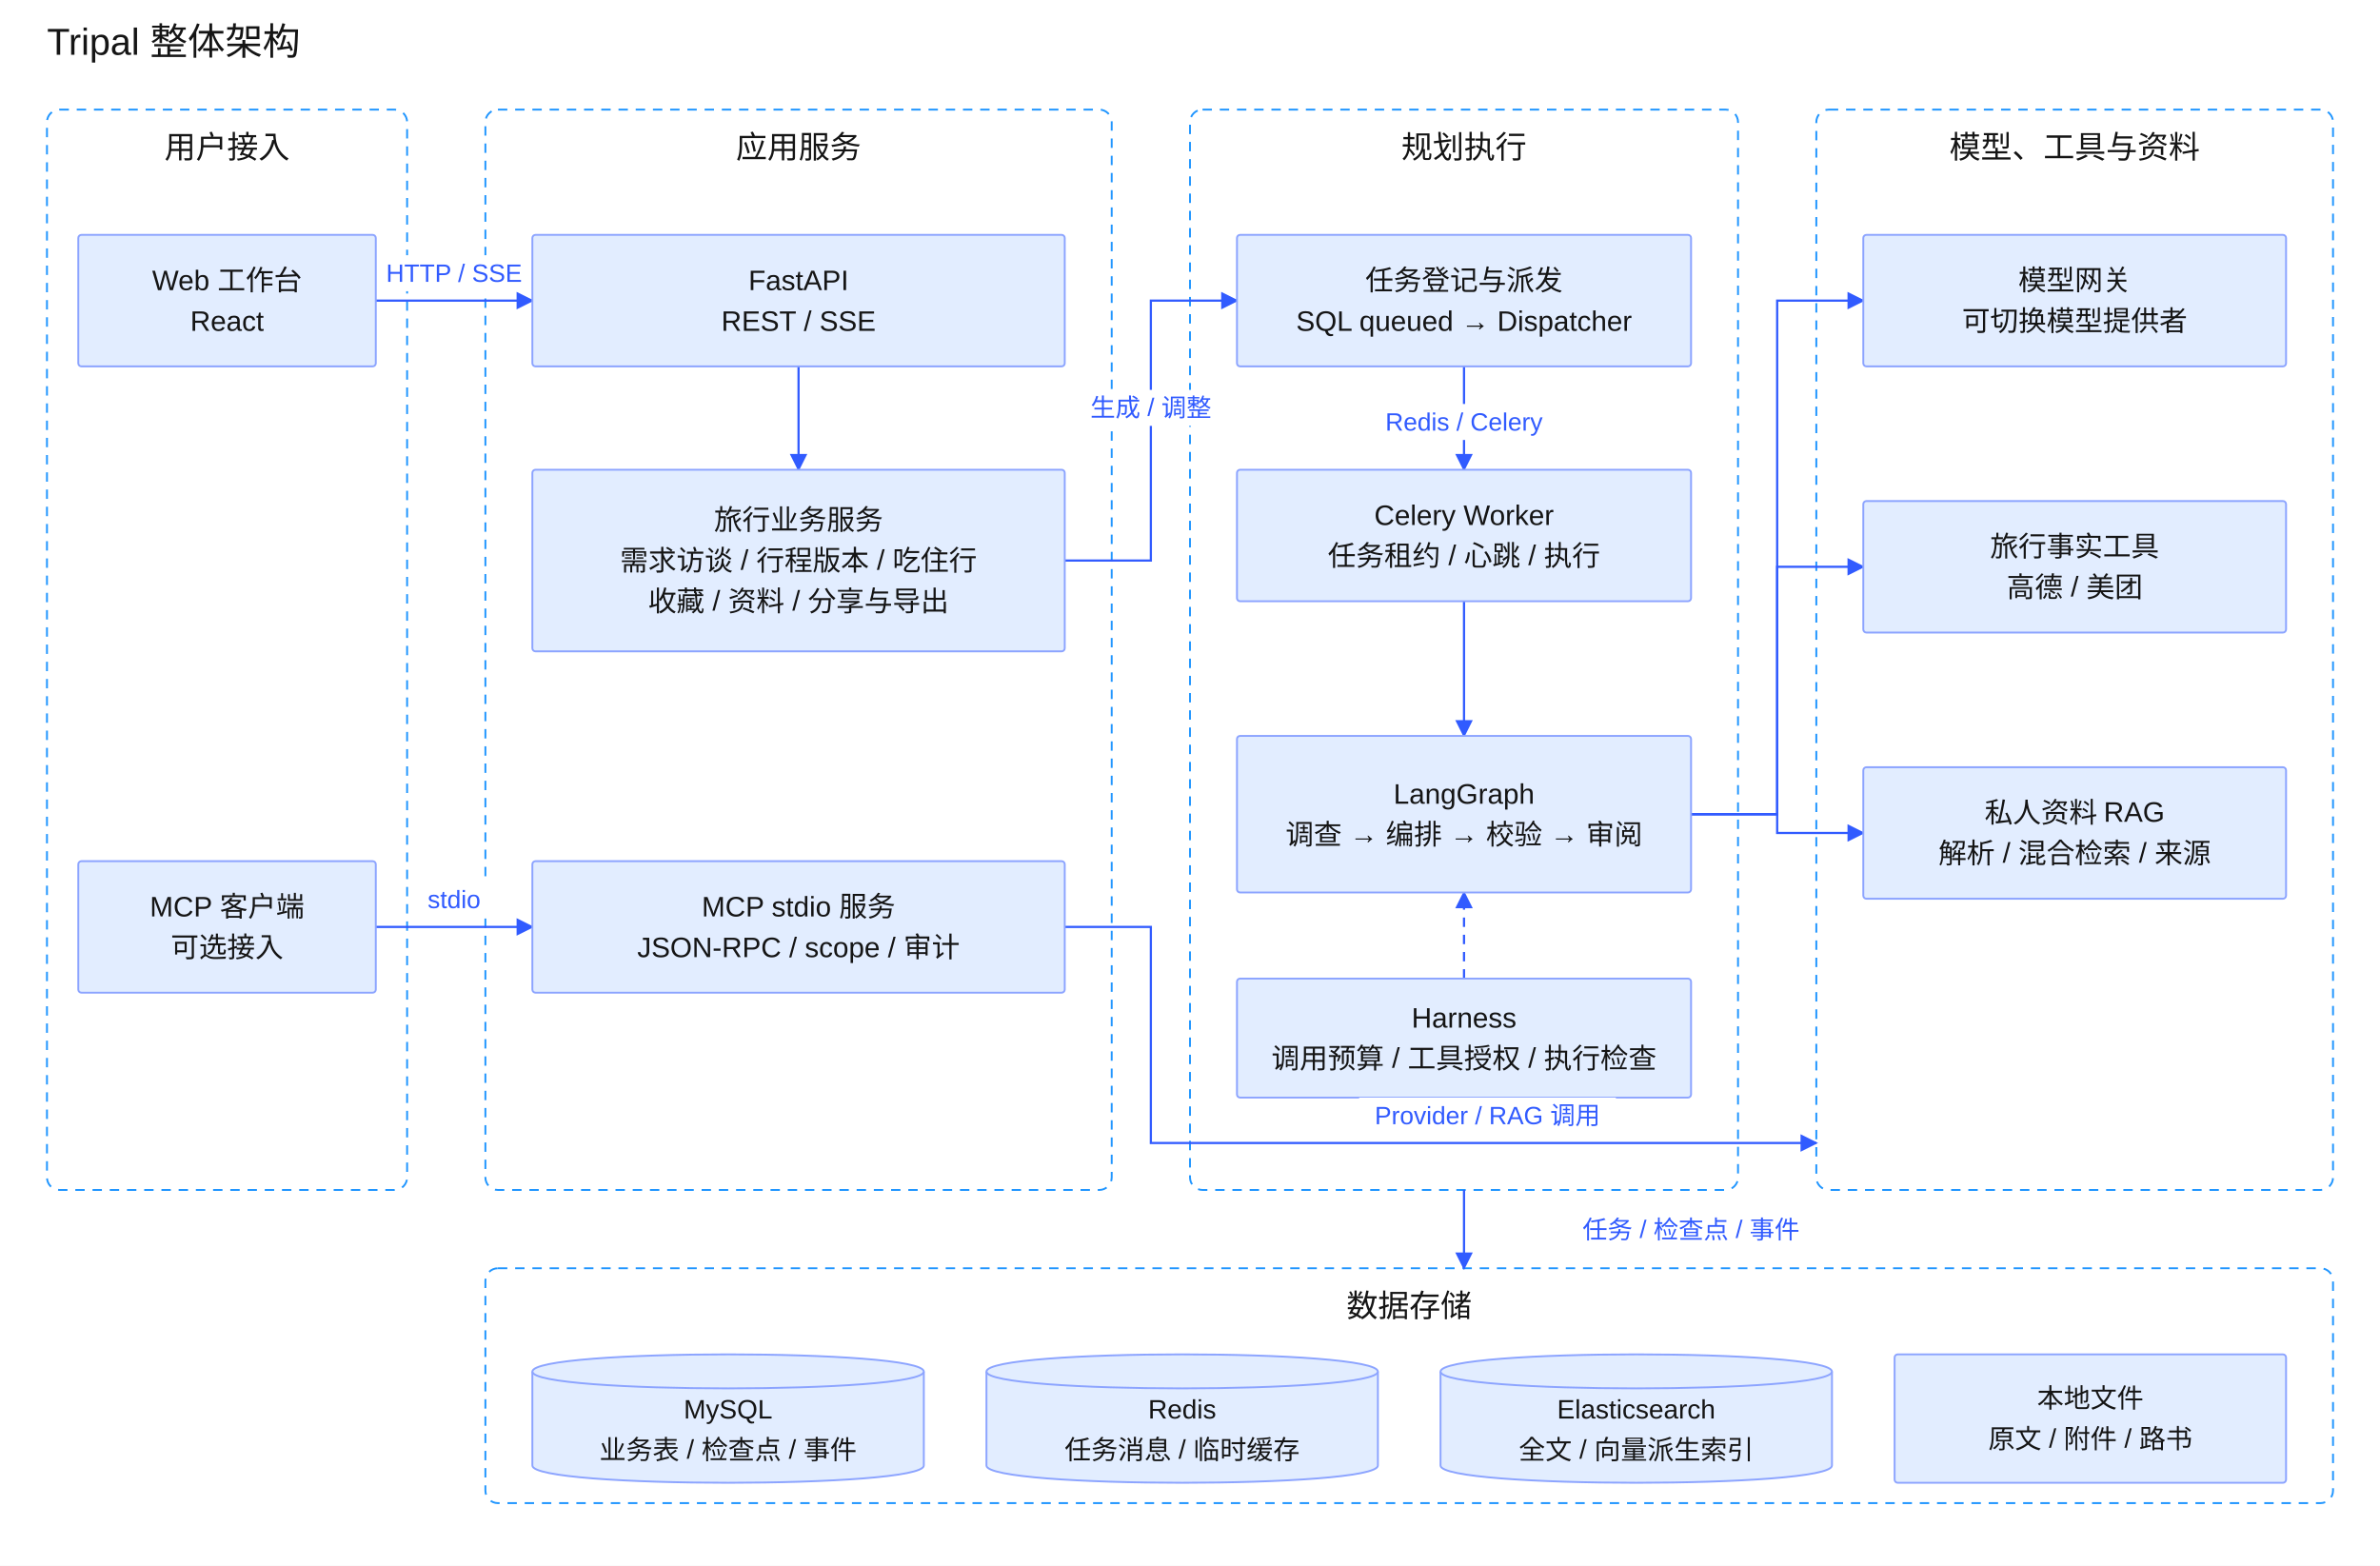
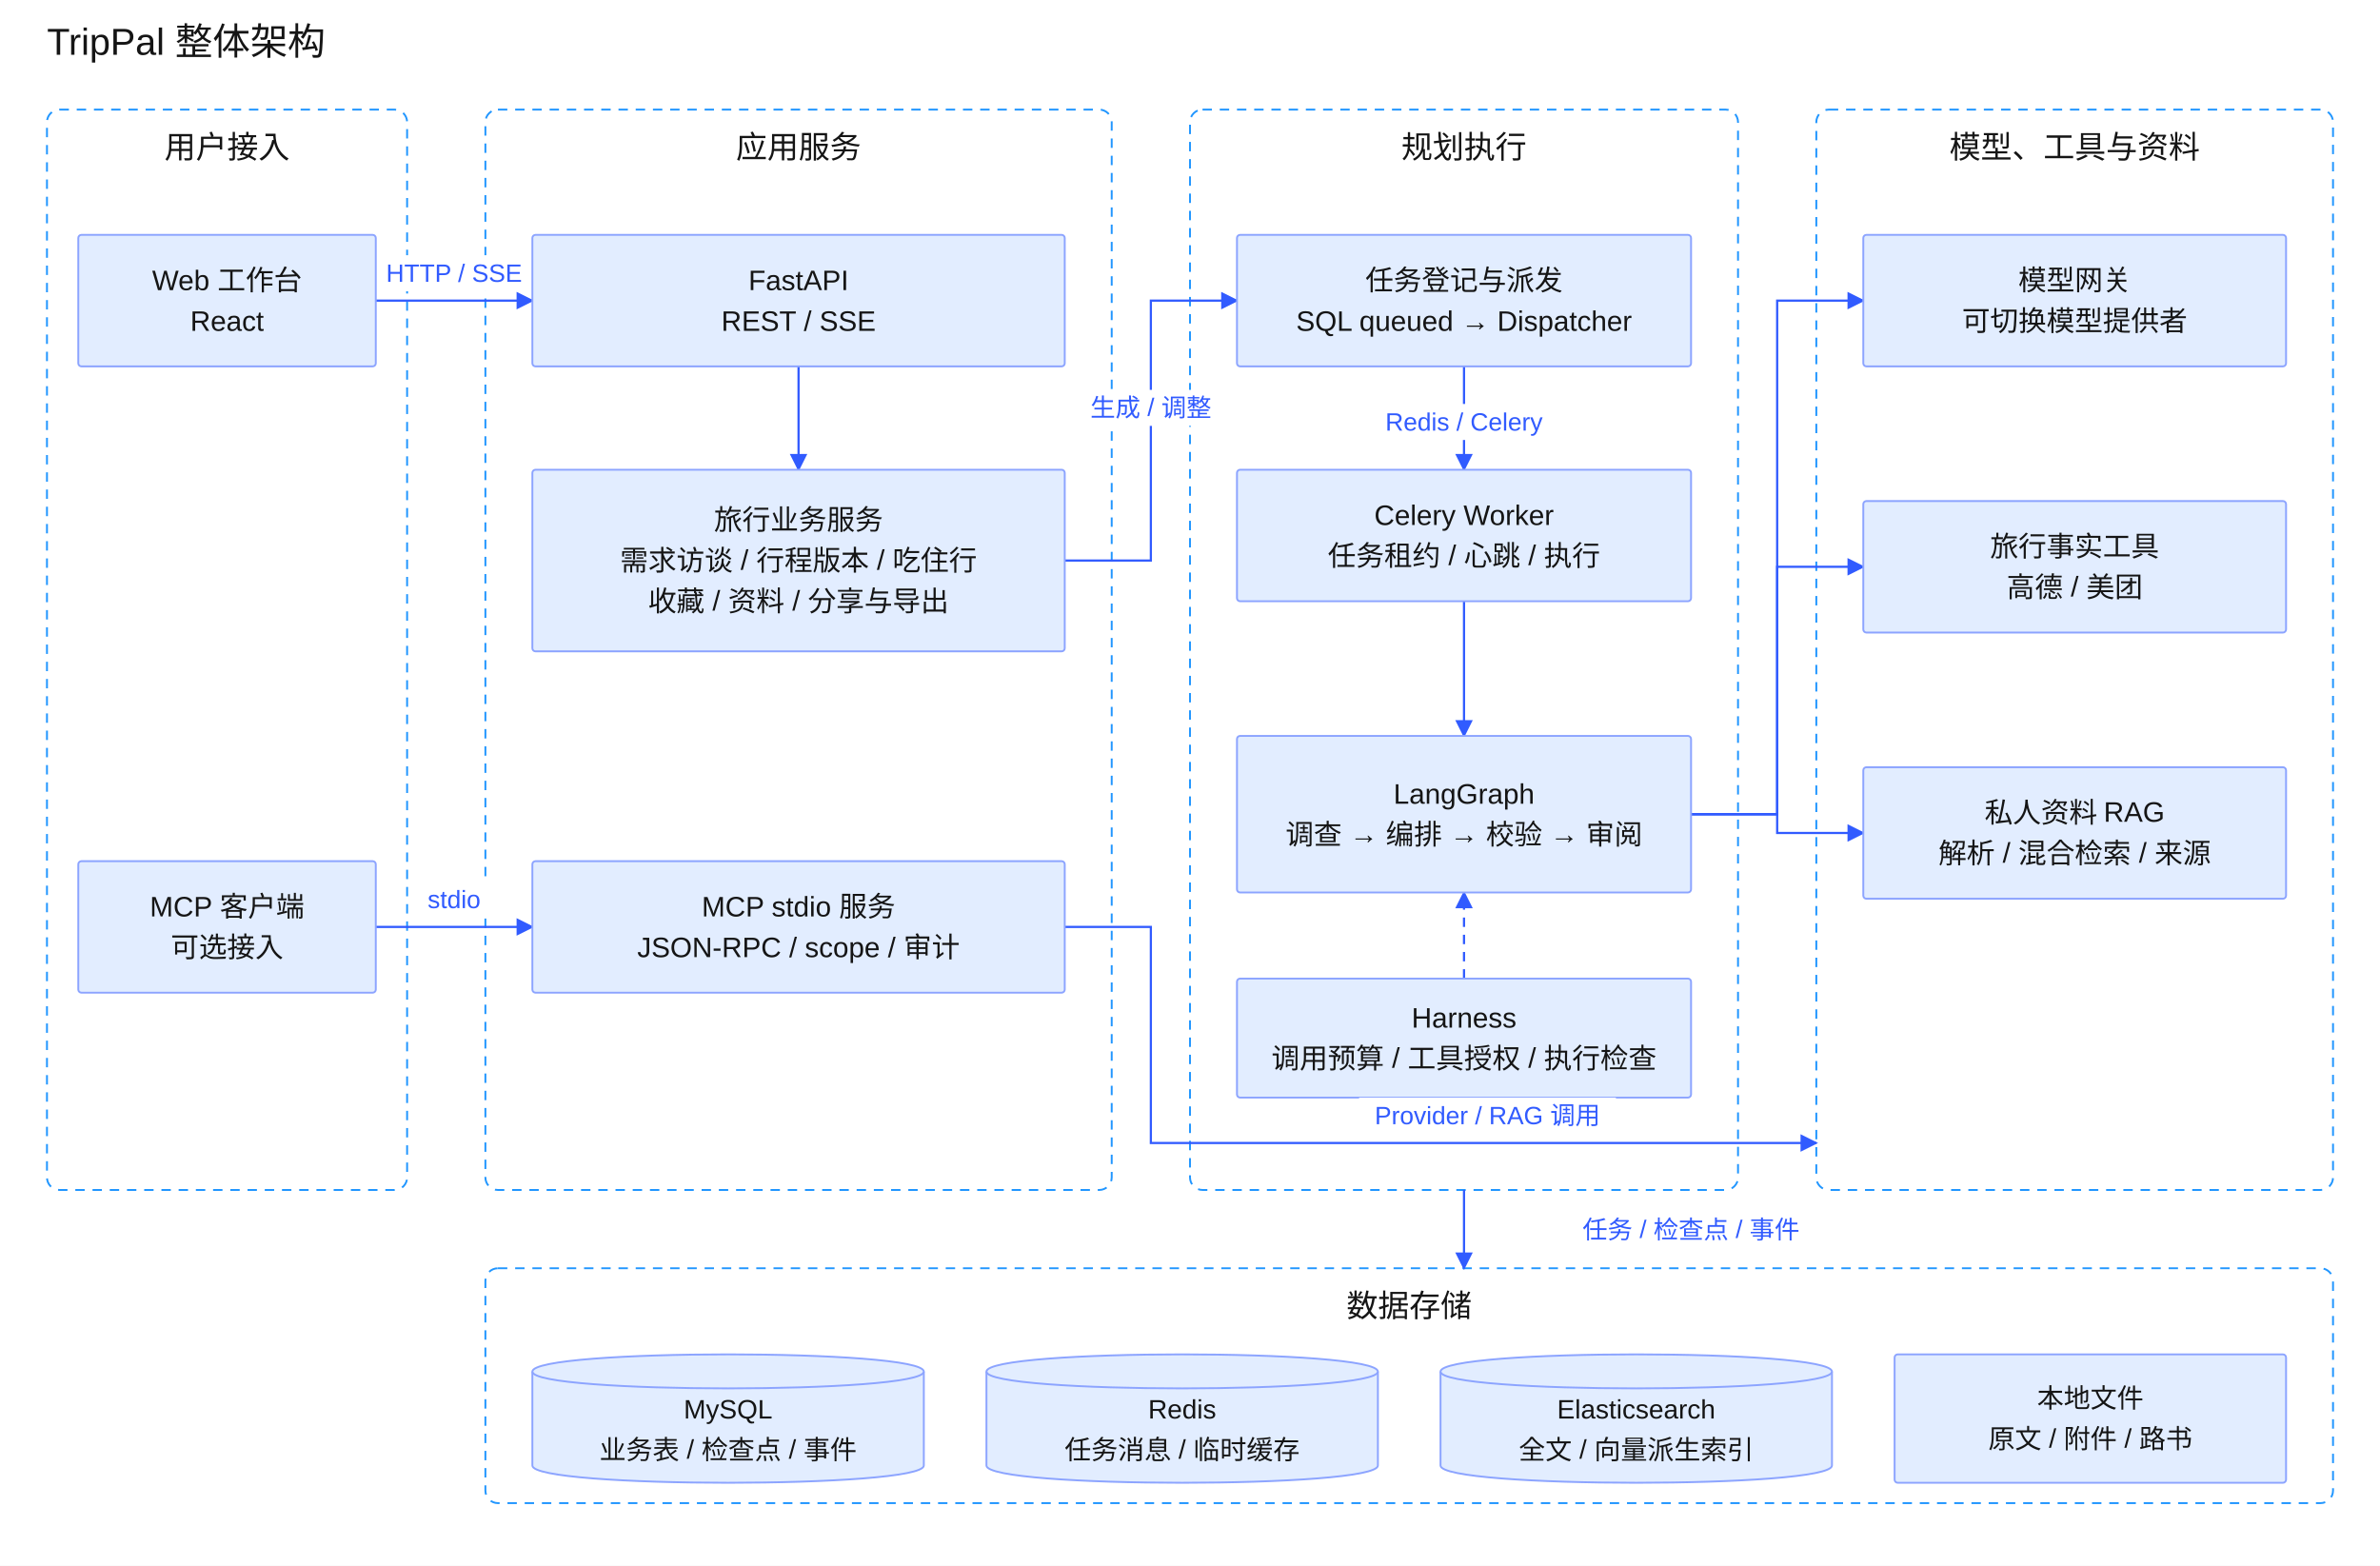
- <svg xmlns="http://www.w3.org/2000/svg" width="1520" height="1000" viewBox="0 0 1520 1000" role="img" aria-label="Tripal 整体架构">
+ <svg xmlns="http://www.w3.org/2000/svg" width="1520" height="1000" viewBox="0 0 1520 1000" role="img" aria-label="TripPal 整体架构">
  <defs>
    <marker id="arrow" viewBox="0 0 10 10" refX="9" refY="5" markerWidth="8" markerHeight="8" orient="auto">
      <path d="M0 0L10 5L0 10Z" fill="#315bff" />
    </marker>
  </defs>
  <rect width="1520" height="1000" fill="white" />
  <g font-family="Arial, PingFang SC, Microsoft YaHei, sans-serif">
-     <text x="30" y="35" font-size="24" fill="#151515" font-weight="400" text-anchor="start">Tripal 整体架构</text>
+     <text x="30" y="35" font-size="24" fill="#151515" font-weight="400" text-anchor="start">TripPal 整体架构</text>
    <rect x="30" y="70" width="230" height="690" rx="8" fill="none" stroke="#2196ff" stroke-width="1.2" stroke-dasharray="6 5" />
    <text x="145.0" y="101" font-size="20" fill="#151515" font-weight="400" text-anchor="middle">用户接入</text>
    <rect x="310" y="70" width="400" height="690" rx="8" fill="none" stroke="#2196ff" stroke-width="1.2" stroke-dasharray="6 5" />
    <text x="510.0" y="101" font-size="20" fill="#151515" font-weight="400" text-anchor="middle">应用服务</text>
    <rect x="760" y="70" width="350" height="690" rx="8" fill="none" stroke="#2196ff" stroke-width="1.2" stroke-dasharray="6 5" />
    <text x="935.0" y="101" font-size="20" fill="#151515" font-weight="400" text-anchor="middle">规划执行</text>
    <rect x="1160" y="70" width="330" height="690" rx="8" fill="none" stroke="#2196ff" stroke-width="1.2" stroke-dasharray="6 5" />
    <text x="1325.0" y="101" font-size="20" fill="#151515" font-weight="400" text-anchor="middle">模型、工具与资料</text>
    <rect x="310" y="810" width="1180" height="150" rx="8" fill="none" stroke="#2196ff" stroke-width="1.2" stroke-dasharray="6 5" />
    <text x="900.0" y="841" font-size="20" fill="#151515" font-weight="400" text-anchor="middle">数据存储</text>
    <path d="M240,192 L340,192" fill="none" stroke="#315bff" stroke-width="1.4" marker-end="url(#arrow)" />
    <path d="M510,234 L510,300" fill="none" stroke="#315bff" stroke-width="1.4" marker-end="url(#arrow)" />
    <path d="M680,358 L735,358 L735,192 L790,192" fill="none" stroke="#315bff" stroke-width="1.4" marker-end="url(#arrow)" />
    <path d="M935,234 L935,300" fill="none" stroke="#315bff" stroke-width="1.4" marker-end="url(#arrow)" />
    <path d="M935,384 L935,470" fill="none" stroke="#315bff" stroke-width="1.4" marker-end="url(#arrow)" />
    <path d="M935,625 L935,570" fill="none" stroke="#315bff" stroke-width="1.4" marker-end="url(#arrow)" stroke-dasharray="6 5" />
    <path d="M240,592 L340,592" fill="none" stroke="#315bff" stroke-width="1.4" marker-end="url(#arrow)" />
    <path d="M1080,520 L1135,520 L1135,192 L1190,192" fill="none" stroke="#315bff" stroke-width="1.4" marker-end="url(#arrow)" />
    <path d="M1080,520 L1135,520 L1135,362 L1190,362" fill="none" stroke="#315bff" stroke-width="1.4" marker-end="url(#arrow)" />
    <path d="M1080,520 L1135,520 L1135,532 L1190,532" fill="none" stroke="#315bff" stroke-width="1.4" marker-end="url(#arrow)" />
    <path d="M680,592 L735,592 L735,730 L1160,730" fill="none" stroke="#315bff" stroke-width="1.4" marker-end="url(#arrow)" />
    <path d="M935,760 L935,810" fill="none" stroke="#315bff" stroke-width="1.4" marker-end="url(#arrow)" />
    <g data-box="50,150,190,84" data-node="web">
      <rect x="50" y="150" width="190" height="84" rx="2" fill="#e2edff" stroke="#8ca4ff" stroke-width="1.2" />
      <text x="145.0" y="185.3" font-size="18" fill="#151515" font-weight="400" text-anchor="middle">Web 工作台</text>
      <text x="145.0" y="211.3" font-size="18" fill="#151515" font-weight="400" text-anchor="middle">React</text>
    </g>
    <g data-box="50,550,190,84" data-node="mcp_client">
      <rect x="50" y="550" width="190" height="84" rx="2" fill="#e2edff" stroke="#8ca4ff" stroke-width="1.2" />
      <text x="145.0" y="585.3" font-size="18" fill="#151515" font-weight="400" text-anchor="middle">MCP 客户端</text>
      <text x="145.0" y="611.3" font-size="18" fill="#151515" font-weight="400" text-anchor="middle">可选接入</text>
    </g>
    <g data-box="340,150,340,84" data-node="api">
      <rect x="340" y="150" width="340" height="84" rx="2" fill="#e2edff" stroke="#8ca4ff" stroke-width="1.2" />
      <text x="510.0" y="185.3" font-size="18" fill="#151515" font-weight="400" text-anchor="middle">FastAPI</text>
      <text x="510.0" y="211.3" font-size="18" fill="#151515" font-weight="400" text-anchor="middle">REST / SSE</text>
    </g>
    <g data-box="340,300,340,116" data-node="business">
      <rect x="340" y="300" width="340" height="116" rx="2" fill="#e2edff" stroke="#8ca4ff" stroke-width="1.2" />
      <text x="510.0" y="338.3" font-size="18" fill="#151515" font-weight="400" text-anchor="middle">旅行业务服务</text>
      <text x="510.0" y="364.3" font-size="18" fill="#151515" font-weight="400" text-anchor="middle">需求访谈 / 行程版本 / 吃住行</text>
      <text x="510.0" y="390.3" font-size="18" fill="#151515" font-weight="400" text-anchor="middle">收藏 / 资料 / 分享与导出</text>
    </g>
    <g data-box="340,550,340,84" data-node="mcp">
      <rect x="340" y="550" width="340" height="84" rx="2" fill="#e2edff" stroke="#8ca4ff" stroke-width="1.2" />
      <text x="510.0" y="585.3" font-size="18" fill="#151515" font-weight="400" text-anchor="middle">MCP stdio 服务</text>
      <text x="510.0" y="611.3" font-size="18" fill="#151515" font-weight="400" text-anchor="middle">JSON-RPC / scope / 审计</text>
    </g>
    <g data-box="790,150,290,84" data-node="dispatch">
      <rect x="790" y="150" width="290" height="84" rx="2" fill="#e2edff" stroke="#8ca4ff" stroke-width="1.2" />
      <text x="935.0" y="185.3" font-size="18" fill="#151515" font-weight="400" text-anchor="middle">任务登记与派发</text>
      <text x="935.0" y="211.3" font-size="18" fill="#151515" font-weight="400" text-anchor="middle">SQL queued → Dispatcher</text>
    </g>
    <g data-box="790,300,290,84" data-node="worker">
      <rect x="790" y="300" width="290" height="84" rx="2" fill="#e2edff" stroke="#8ca4ff" stroke-width="1.2" />
      <text x="935.0" y="335.3" font-size="18" fill="#151515" font-weight="400" text-anchor="middle">Celery Worker</text>
      <text x="935.0" y="361.3" font-size="18" fill="#151515" font-weight="400" text-anchor="middle">任务租约 / 心跳 / 执行</text>
    </g>
    <g data-box="790,470,290,100" data-node="graph">
      <rect x="790" y="470" width="290" height="100" rx="2" fill="#e2edff" stroke="#8ca4ff" stroke-width="1.2" />
      <text x="935.0" y="513.3" font-size="18" fill="#151515" font-weight="400" text-anchor="middle">LangGraph</text>
      <text x="935.0" y="539.3" font-size="18" fill="#151515" font-weight="400" text-anchor="middle">调查 → 编排 → 校验 → 审阅</text>
    </g>
    <g data-box="790,625,290,76" data-node="harness">
      <rect x="790" y="625" width="290" height="76" rx="2" fill="#e2edff" stroke="#8ca4ff" stroke-width="1.2" />
      <text x="935.0" y="656.3" font-size="18" fill="#151515" font-weight="400" text-anchor="middle">Harness</text>
      <text x="935.0" y="682.3" font-size="18" fill="#151515" font-weight="400" text-anchor="middle">调用预算 / 工具授权 / 执行检查</text>
    </g>
    <g data-box="1190,150,270,84" data-node="model">
      <rect x="1190" y="150" width="270" height="84" rx="2" fill="#e2edff" stroke="#8ca4ff" stroke-width="1.2" />
      <text x="1325.0" y="185.3" font-size="18" fill="#151515" font-weight="400" text-anchor="middle">模型网关</text>
      <text x="1325.0" y="211.3" font-size="18" fill="#151515" font-weight="400" text-anchor="middle">可切换模型提供者</text>
    </g>
    <g data-box="1190,320,270,84" data-node="tools">
      <rect x="1190" y="320" width="270" height="84" rx="2" fill="#e2edff" stroke="#8ca4ff" stroke-width="1.2" />
      <text x="1325.0" y="355.3" font-size="18" fill="#151515" font-weight="400" text-anchor="middle">旅行事实工具</text>
      <text x="1325.0" y="381.3" font-size="18" fill="#151515" font-weight="400" text-anchor="middle">高德 / 美团</text>
    </g>
    <g data-box="1190,490,270,84" data-node="rag">
      <rect x="1190" y="490" width="270" height="84" rx="2" fill="#e2edff" stroke="#8ca4ff" stroke-width="1.2" />
      <text x="1325.0" y="525.3" font-size="18" fill="#151515" font-weight="400" text-anchor="middle">私人资料 RAG</text>
      <text x="1325.0" y="551.3" font-size="18" fill="#151515" font-weight="400" text-anchor="middle">解析 / 混合检索 / 来源</text>
    </g>
    <g data-box="340,865,250,82" data-node="sql">
      <path d="M340,876 C340,861.333 590,861.333 590,876 L590,936 C590,950.667 340,950.667 340,936 Z" fill="#e2edff" stroke="#8ca4ff" stroke-width="1.2" />
      <path d="M340,876 C340,890.3 590,890.3 590,876" fill="none" stroke="#8ca4ff" stroke-width="1.2" />
      <text x="465.0" y="905.95" font-size="17" fill="#151515" font-weight="400" text-anchor="middle">MySQL</text>
      <text x="465.0" y="931.95" font-size="17" fill="#151515" font-weight="400" text-anchor="middle">业务表 / 检查点 / 事件</text>
    </g>
    <g data-box="630,865,250,82" data-node="redis">
      <path d="M630,876 C630,861.333 880,861.333 880,876 L880,936 C880,950.667 630,950.667 630,936 Z" fill="#e2edff" stroke="#8ca4ff" stroke-width="1.2" />
      <path d="M630,876 C630,890.3 880,890.3 880,876" fill="none" stroke="#8ca4ff" stroke-width="1.2" />
      <text x="755.0" y="905.95" font-size="17" fill="#151515" font-weight="400" text-anchor="middle">Redis</text>
      <text x="755.0" y="931.95" font-size="17" fill="#151515" font-weight="400" text-anchor="middle">任务消息 / 临时缓存</text>
    </g>
    <g data-box="920,865,250,82" data-node="es">
      <path d="M920,876 C920,861.333 1170,861.333 1170,876 L1170,936 C1170,950.667 920,950.667 920,936 Z" fill="#e2edff" stroke="#8ca4ff" stroke-width="1.2" />
      <path d="M920,876 C920,890.3 1170,890.3 1170,876" fill="none" stroke="#8ca4ff" stroke-width="1.2" />
      <text x="1045.0" y="905.95" font-size="17" fill="#151515" font-weight="400" text-anchor="middle">Elasticsearch</text>
      <text x="1045.0" y="931.95" font-size="17" fill="#151515" font-weight="400" text-anchor="middle">全文 / 向量派生索引</text>
    </g>
    <g data-box="1210,865,250,82" data-node="files">
      <rect x="1210" y="865" width="250" height="82" rx="2" fill="#e2edff" stroke="#8ca4ff" stroke-width="1.2" />
      <text x="1335.0" y="898.95" font-size="17" fill="#151515" font-weight="400" text-anchor="middle">本地文件</text>
      <text x="1335.0" y="924.95" font-size="17" fill="#151515" font-weight="400" text-anchor="middle">原文 / 附件 / 路书</text>
    </g>
    <rect x="244.0" y="163" width="92" height="23" fill="white" />
    <text x="290" y="180" font-size="16" fill="#315bff" font-weight="400" text-anchor="middle">HTTP / SSE</text>
    <rect x="685.0" y="249" width="100" height="23" fill="white" />
    <text x="735" y="266" font-size="16" fill="#315bff" font-weight="400" text-anchor="middle">生成 / 调整</text>
    <rect x="873.0" y="258" width="124" height="23" fill="white" />
    <text x="935" y="275" font-size="16" fill="#315bff" font-weight="400" text-anchor="middle">Redis / Celery</text>
    <rect x="264.0" y="563" width="52" height="23" fill="white" />
    <text x="290" y="580" font-size="16" fill="#315bff" font-weight="400" text-anchor="middle">stdio</text>
    <rect x="868.0" y="701" width="164" height="23" fill="white" />
    <text x="950" y="718" font-size="16" fill="#315bff" font-weight="400" text-anchor="middle">Provider / RAG 调用</text>
    <rect x="994.0" y="774" width="172" height="23" fill="white" />
    <text x="1080" y="791" font-size="16" fill="#315bff" font-weight="400" text-anchor="middle">任务 / 检查点 / 事件</text>
  </g>
</svg>
